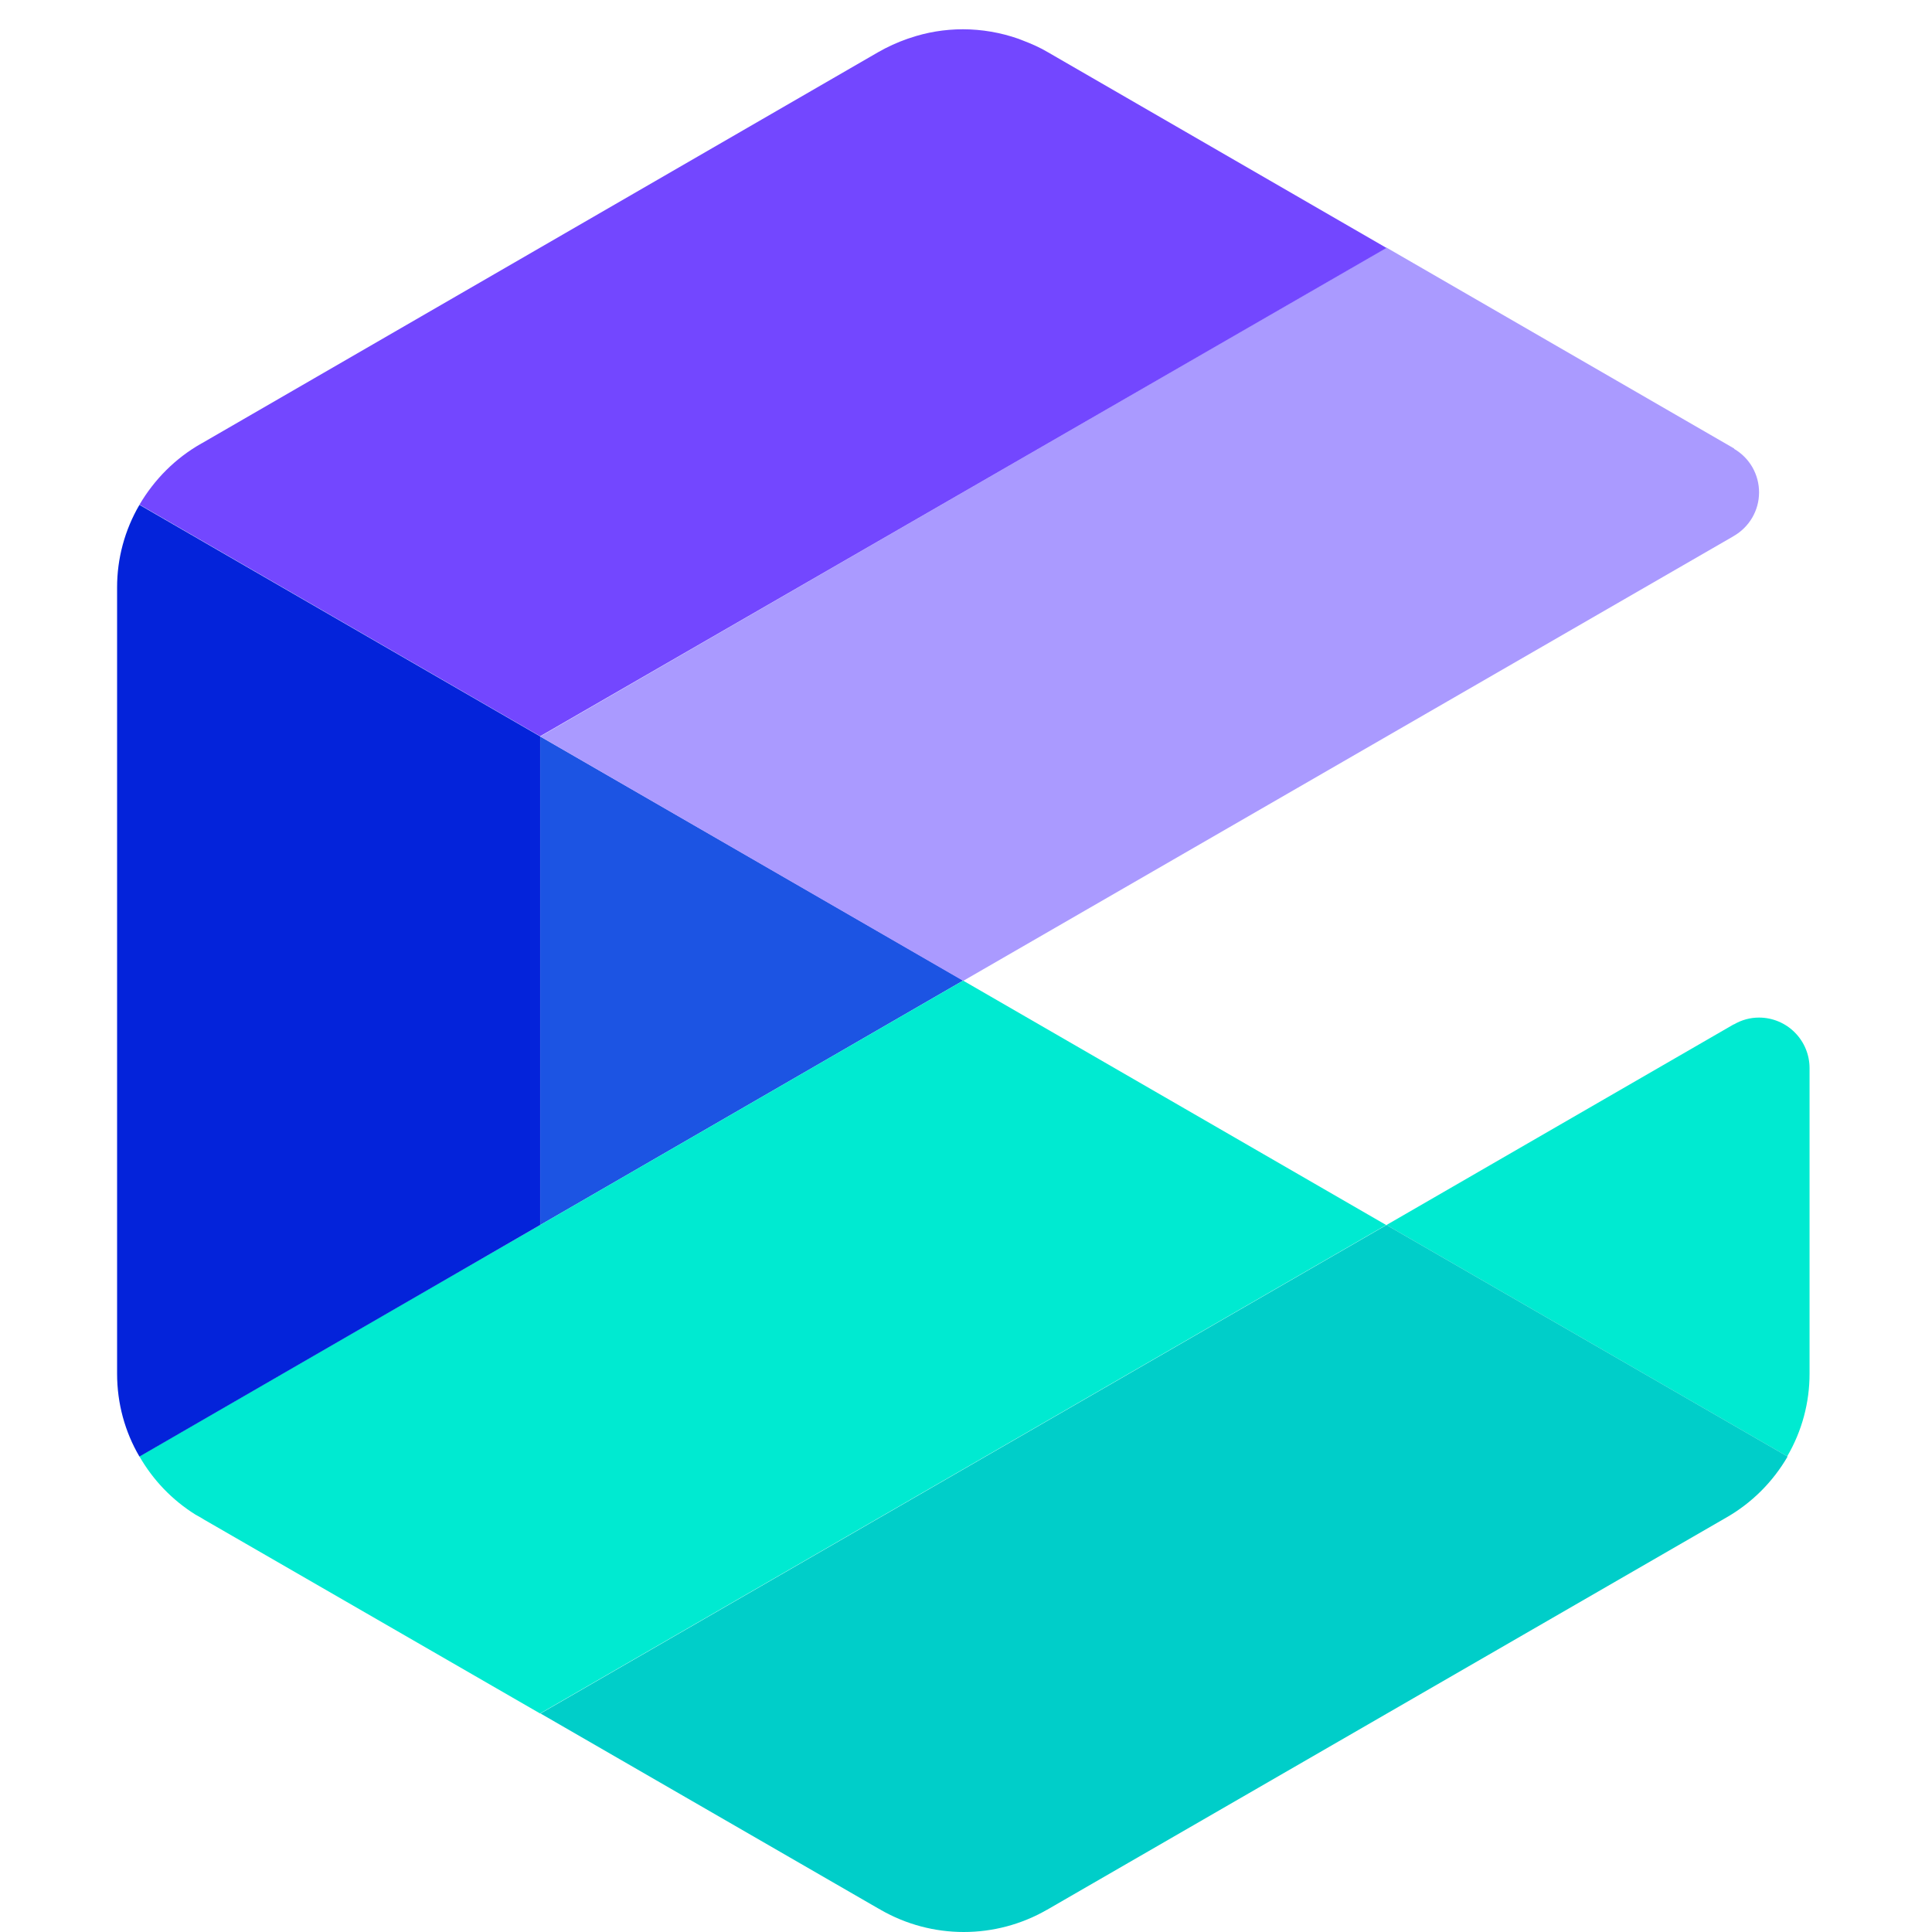
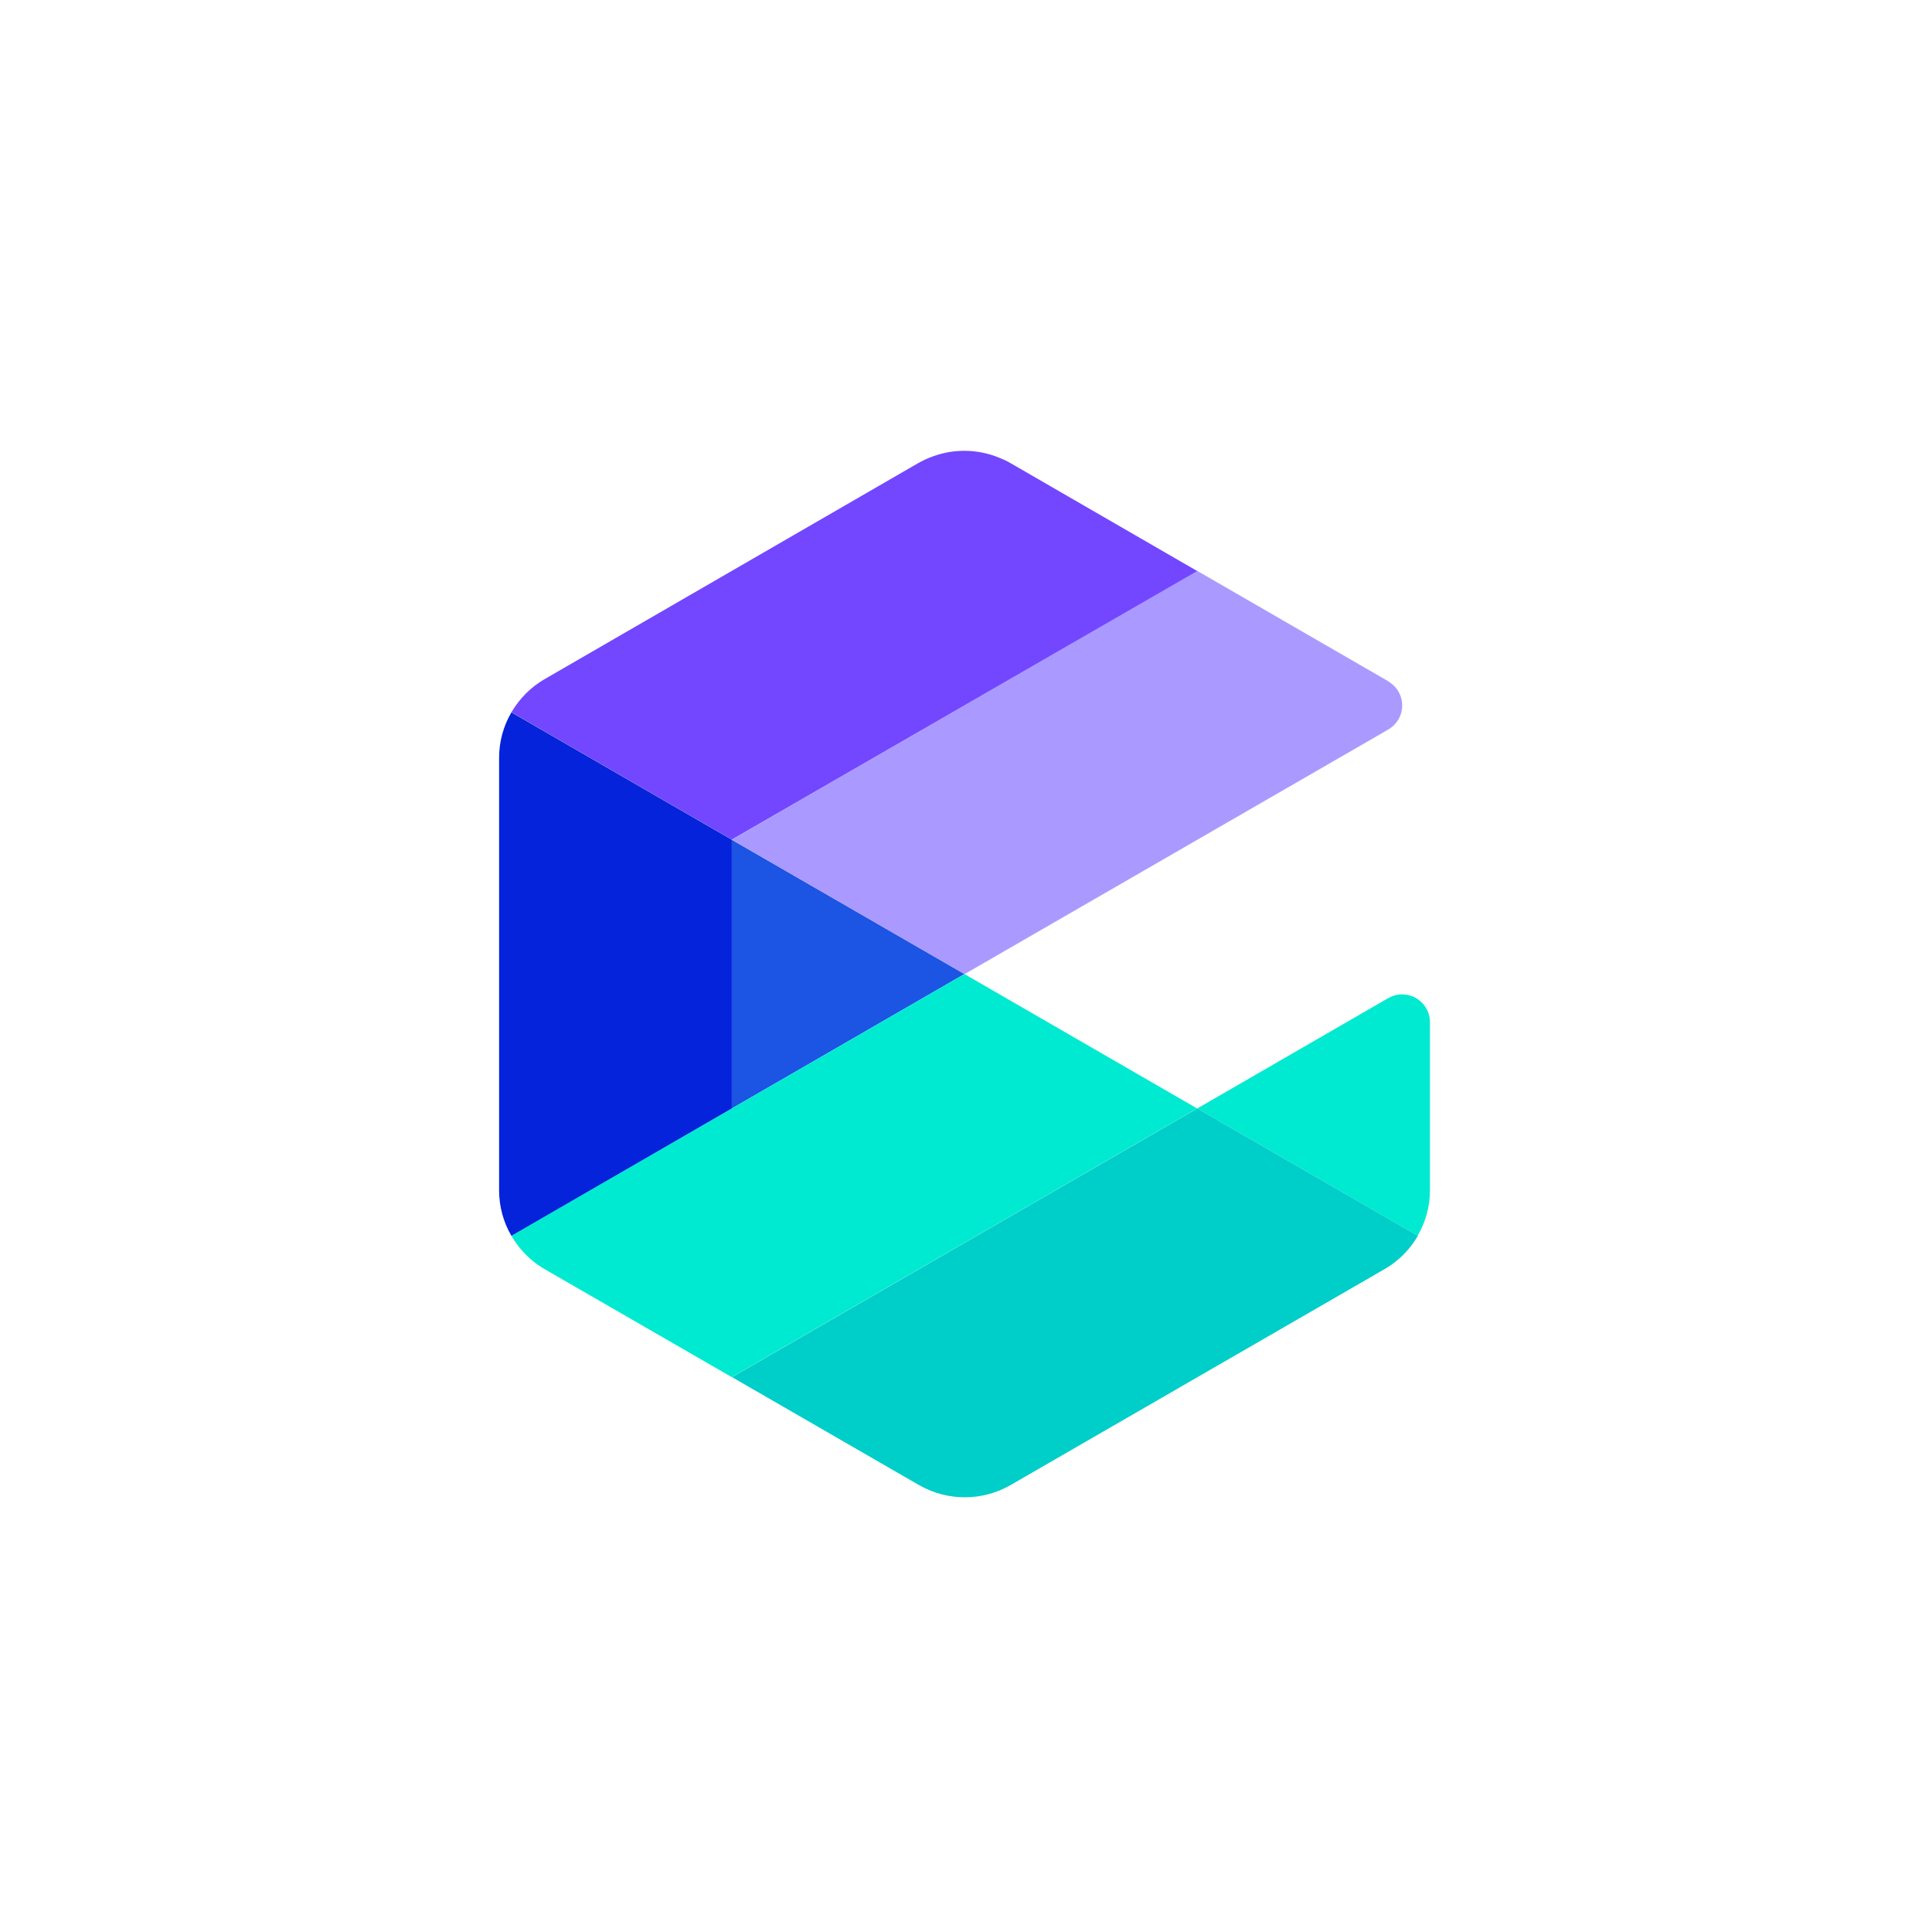
- <svg xmlns="http://www.w3.org/2000/svg" width="120" height="120" viewBox="27 27 66 66" fill="none">
+ <svg xmlns="http://www.w3.org/2000/svg" width="120" height="120" viewBox="0 0 120 120" fill="none">
  <path d="M45.455 52.157V68.847L59.905 60.497L45.457 52.16L45.455 52.157Z" fill="#1C54E3" />
  <path d="M86.24 42.323C86.24 42.323 86.224 42.306 86.213 42.306L74.366 35.459L45.455 52.16L59.905 60.508L86.18 45.34L86.224 45.313C86.486 45.163 86.704 44.947 86.857 44.687C87.01 44.426 87.091 44.13 87.092 43.828C87.094 43.526 87.016 43.229 86.867 42.966C86.717 42.704 86.501 42.486 86.24 42.334V42.323Z" fill="#AA9AFF" />
  <path d="M87.094 61.762C86.793 61.761 86.498 61.841 86.238 61.993C86.238 61.993 86.222 61.993 86.214 62.001L74.364 68.848L88.042 76.743H88.058C88.557 75.888 88.818 74.916 88.817 73.927V63.485C88.816 63.028 88.634 62.591 88.311 62.268C87.989 61.945 87.551 61.763 87.094 61.762Z" fill="#00EAD1" />
  <path d="M88.043 76.743L74.364 68.848L45.464 85.535L57.03 92.212C57.03 92.212 57.073 92.228 57.089 92.245C57.952 92.74 58.929 93 59.924 93C60.919 93 61.896 92.74 62.758 92.245C62.775 92.237 62.801 92.228 62.818 92.212L85.943 78.859C85.952 78.859 85.96 78.851 85.971 78.843C86.84 78.347 87.566 77.624 88.07 76.752H88.053L88.043 76.743Z" fill="#00CEC9" />
  <path d="M59.906 60.497L45.453 68.848L41.541 71.101L31.777 76.743H31.758C32.227 77.564 32.885 78.246 33.678 78.742L33.89 78.861L33.933 78.888L33.987 78.921L45.45 85.535L74.353 68.848L59.903 60.5L59.906 60.497Z" fill="#00EAD1" />
  <path d="M62.799 28.785C62.528 28.623 62.236 28.496 61.946 28.385C61.892 28.368 61.843 28.341 61.792 28.325C61.182 28.111 60.541 28.001 59.896 28C59.265 28 58.658 28.103 58.086 28.298L58.002 28.325C57.653 28.447 57.316 28.601 56.995 28.785L33.893 42.144C33.893 42.144 33.885 42.144 33.877 42.152C32.999 42.648 32.274 43.374 31.762 44.246H31.778L45.453 52.15L74.365 35.47L62.799 28.785Z" fill="#7347FF" />
  <path d="M31.777 44.254H31.759C31.26 45.109 30.999 46.081 31 47.071V73.926C31 74.95 31.271 75.917 31.759 76.751H31.777L45.453 68.847V52.157L31.777 44.254Z" fill="#0423DA" />
</svg>
